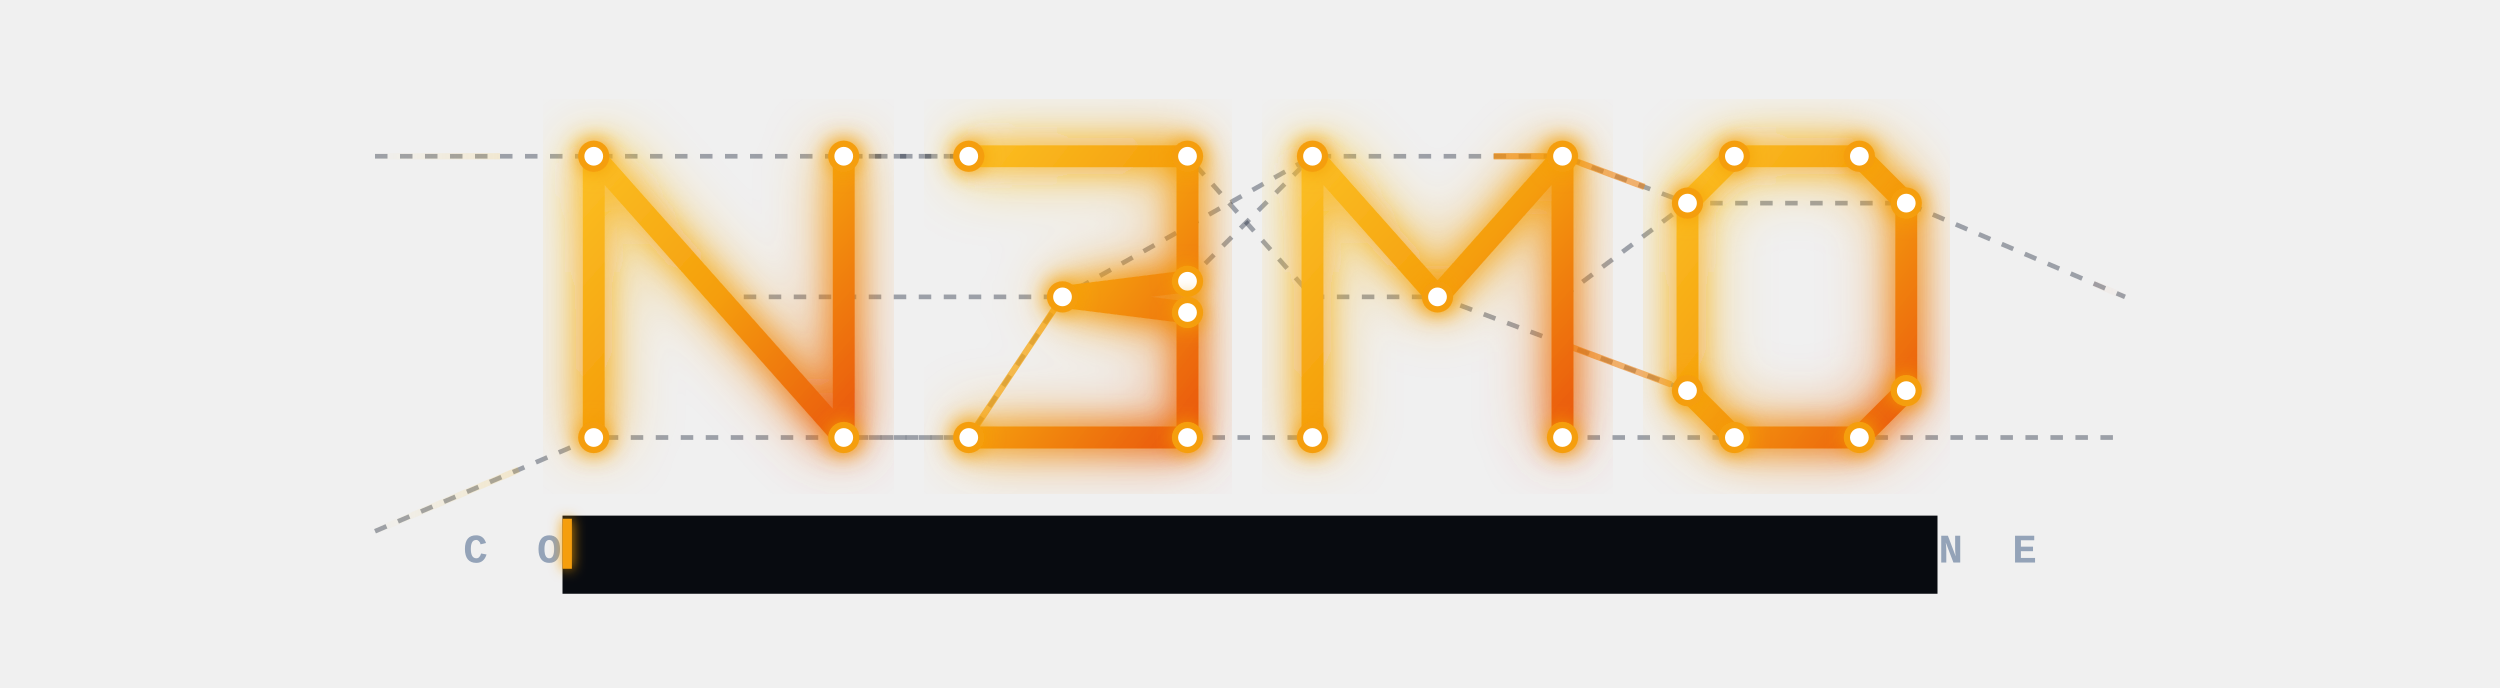
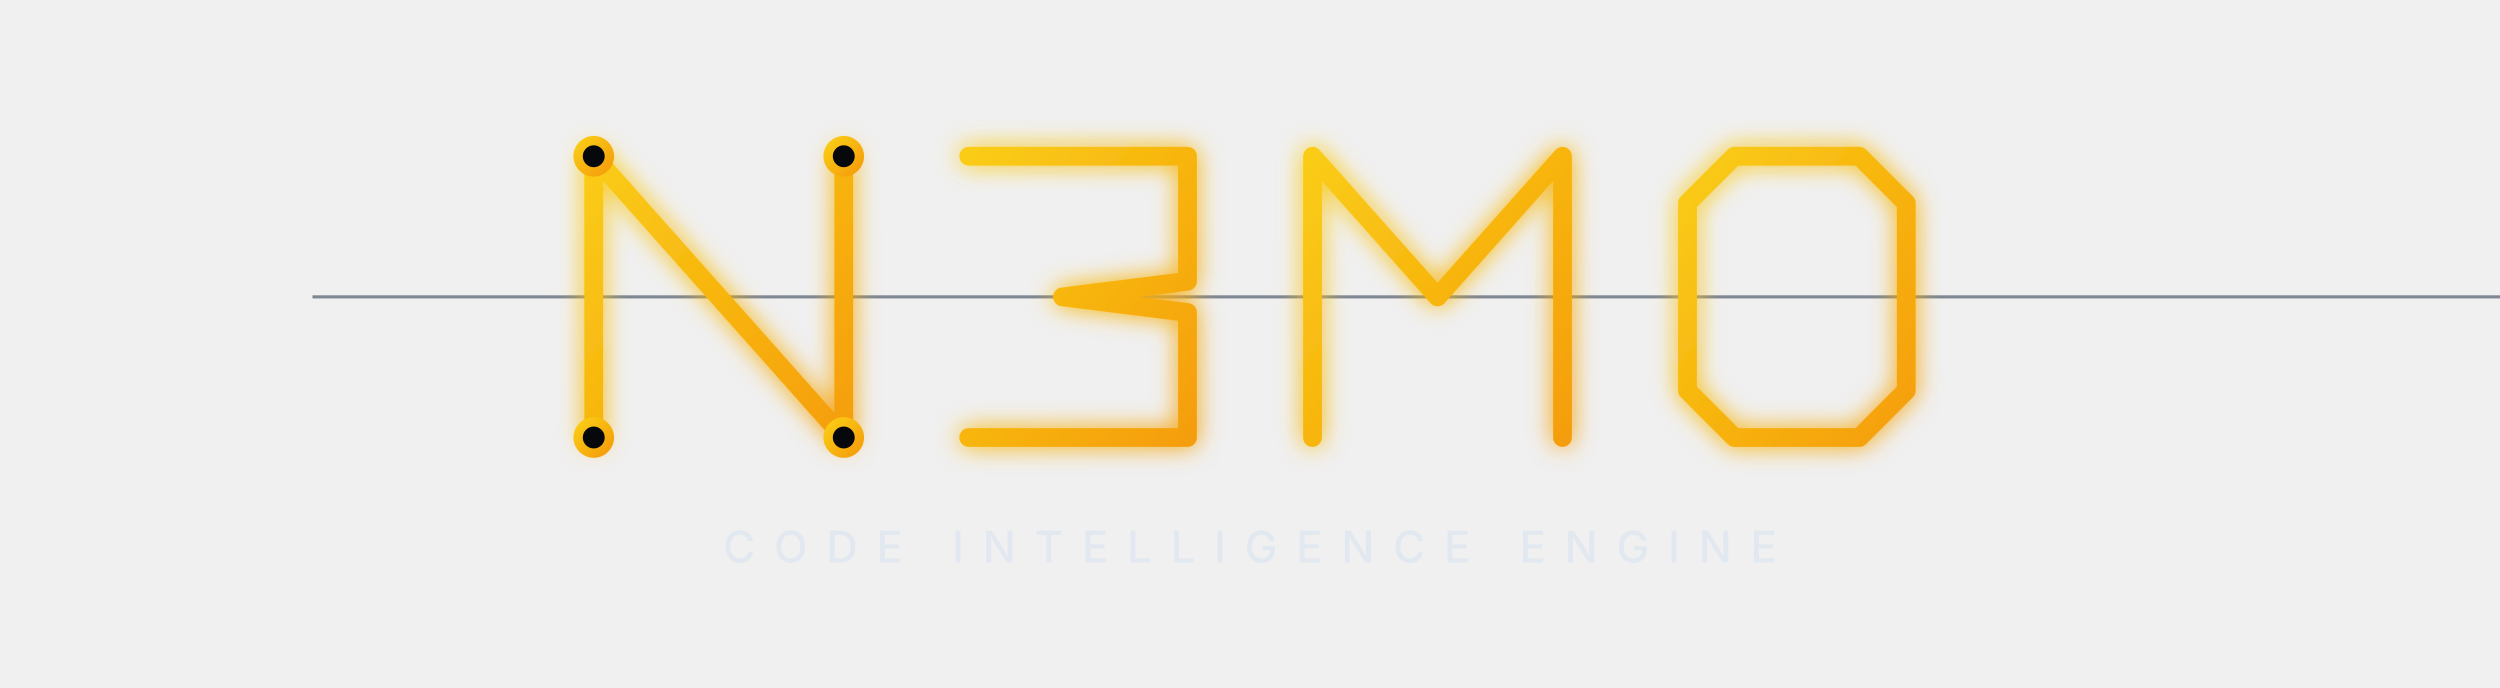
<svg xmlns="http://www.w3.org/2000/svg" viewBox="0 0 800 220" width="100%" height="100%">
  <defs>
-     <pattern id="grid" width="20" height="20" patternUnits="userSpaceOnUse">
-       <path d="M 20 0 L 0 0 0 20" fill="none" stroke="#1e293b" stroke-width="1" stroke-opacity="0.25" />
-     </pattern>
-     <filter id="neonGlow" x="-20%" y="-20%" width="140%" height="140%">
-       <feGaussianBlur stdDeviation="5" result="blur1" />
-       <feGaussianBlur stdDeviation="9" result="blur2" />
+     <linearGradient id="premiumGrad" x1="0%" y1="0%" x2="100%" y2="100%">
+       <stop offset="0%" stop-color="#facc15" />
+       <stop offset="100%" stop-color="#f59e0b" />
+     </linearGradient>
+     <filter id="softGlow" x="-20%" y="-20%" width="140%" height="140%">
+       <feGaussianBlur stdDeviation="4" result="blur" />
      <feMerge>
-         <feMergeNode in="blur2" />
-         <feMergeNode in="blur1" />
+         <feMergeNode in="blur" />
        <feMergeNode in="SourceGraphic" />
      </feMerge>
    </filter>
-     <linearGradient id="cyberGrad" x1="0%" y1="0%" x2="100%" y2="100%">
-       <stop offset="0%" stop-color="#fbbf24" />
-       <stop offset="50%" stop-color="#f59e0b" />
-       <stop offset="100%" stop-color="#ea580c" />
-     </linearGradient>
-     <linearGradient id="flowGrad1" x1="0%" y1="0%" x2="100%" y2="0%">
-       <stop offset="0%" stop-color="#fbbf24" stop-opacity="0" />
-       <stop offset="50%" stop-color="#f59e0b" stop-opacity="1" />
-       <stop offset="100%" stop-color="#ea580c" stop-opacity="0" />
-     </linearGradient>
-     <linearGradient id="flowGrad2" x1="100%" y1="0%" x2="0%" y2="0%">
-       <stop offset="0%" stop-color="#ea580c" stop-opacity="0" />
-       <stop offset="50%" stop-color="#f59e0b" stop-opacity="1" />
-       <stop offset="100%" stop-color="#fbbf24" stop-opacity="0" />
-     </linearGradient>
  </defs>
  <style>
-     /* Base Styles */
-     .bg-rect {
-       fill: #080b10;
-       stroke: url(#cyberGrad);
-       stroke-width: 1.5;
-     }
-     
-     /* Letter Paths styling */
+     .bg-rect { fill: transparent; }
    .letter-path {
      fill: none;
-       stroke: url(#cyberGrad);
-       stroke-width: 7;
+       stroke: url(#premiumGrad);
+       stroke-width: 6;
      stroke-linecap: round;
      stroke-linejoin: round;
-       filter: url(#neonGlow);
-       animation: breathe 4s ease-in-out infinite alternate;
+       filter: url(#softGlow);
    }
- 
-     /* Sub-text styling */
    .sub-text {
-       font-family: 'Consolas', 'Courier New', monospace;
-       font-size: 13px;
-       font-weight: 600;
-       letter-spacing: 4px;
-       fill: #94a3b8;
+       font-family: 'Inter', sans-serif;
+       font-size: 14px;
+       font-weight: 500;
+       letter-spacing: 6px;
+       fill: #e2e8f0;
    }
- 
-     /* Node dots styling */
    .node-dot {
-       fill: #ffffff;
-       stroke: #f59e0b;
-       stroke-width: 2;
-       filter: drop-shadow(0 0 3px #f59e0b);
-       animation: pulseNode 2s ease-in-out infinite alternate;
+       fill: #07080b;
+       stroke: url(#premiumGrad);
+       stroke-width: 3;
    }
- 
-     /* Set different delay for nodes */
-     .nd-1 { animation-delay: 0s; }
-     .nd-2 { animation-delay: 0.4s; }
-     .nd-3 { animation-delay: 0.8s; }
-     .nd-4 { animation-delay: 1.2s; }
- 
-     /* Flowing network background lines */
    .network-edge {
      fill: none;
-       stroke: #1e293b;
-       stroke-width: 1.5;
-       stroke-dasharray: 4 4;
-       opacity: 0.4;
-     }
- 
-     /* Glowing flow animation lines */
-     .data-flow-1 {
-       fill: none;
-       stroke: url(#flowGrad1);
-       stroke-width: 2;
-       stroke-dasharray: 40 160;
-       animation: flowForward 6s linear infinite;
-     }
- 
-     .data-flow-2 {
-       fill: none;
-       stroke: url(#flowGrad2);
-       stroke-width: 2;
-       stroke-dasharray: 50 150;
-       animation: flowBackward 8s linear infinite;
-     }
- 
-     /* Animations */
-     @keyframes breathe {
-       0% { opacity: 0.85; stroke-width: 6.5; }
-       100% { opacity: 1; stroke-width: 7.5; }
-     }
- 
-     @keyframes pulseNode {
-       0% { r: 3.5; opacity: 0.7; }
-       100% { r: 5.5; opacity: 1; }
-     }
- 
-     @keyframes flowForward {
-       to { stroke-dashoffset: -200; }
-     }
- 
-     @keyframes flowBackward {
-       to { stroke-dashoffset: 200; }
-     }
- 
-     /* Typing Animation Cover and Cursor using Transforms */
-     .typing-cover {
-       fill: #080b10;
-       transform-origin: 620px 177px;
-       animation: typeReveal 6s steps(40) infinite;
-     }
- 
-     .typing-cursor {
-       fill: #f59e0b;
-       filter: drop-shadow(0 0 2px #f59e0b);
-       animation: cursorMove 6s steps(40) infinite, cursorBlink 0.8s infinite;
-     }
- 
-     @keyframes typeReveal {
-       0% { transform: scaleX(1); }
-       45%, 85% { transform: scaleX(0); }
-       93%, 100% { transform: scaleX(1); }
-     }
- 
-     @keyframes cursorMove {
-       0% { transform: translateX(0px); }
-       45%, 85% { transform: translateX(440px); }
-       93%, 100% { transform: translateX(0px); }
-     }
- 
-     @keyframes cursorBlink {
-       0%, 49% { opacity: 1; }
-       50%, 100% { opacity: 0; }
+       stroke: #334155;
+       stroke-width: 1;
+       opacity: 0.6;
    }
  </style>
-   <path class="network-edge" d="M 120 50 L 190 50 L 270 50 L 310 50 L 380 50 L 420 95 L 460 95 L 540 125 L 555 140 L 680 140" />
-   <path class="network-edge" d="M 120 170 L 190 140 L 270 140 L 310 140 L 340 95 L 420 50 L 500 50 L 540 65 L 610 65 L 680 95" />
-   <path class="data-flow-1" d="M 120 50 L 190 50 L 270 50 L 310 50 L 380 50 L 420 95 L 460 95 L 540 125 L 555 140 L 680 140" />
-   <path class="data-flow-2" d="M 120 170 L 190 140 L 270 140 L 310 140 L 340 95 L 420 50 L 500 50 L 540 65 L 610 65 L 680 95" />
-   <line class="network-edge" x1="270" y1="50" x2="310" y2="50" />
-   <line class="network-edge" x1="270" y1="140" x2="310" y2="140" />
-   <line class="network-edge" x1="380" y1="90" x2="420" y2="50" />
-   <line class="network-edge" x1="380" y1="140" x2="420" y2="140" />
-   <line class="network-edge" x1="500" y1="95" x2="540" y2="65" />
-   <line class="network-edge" x1="500" y1="140" x2="555" y2="140" />
-   <line class="network-edge" x1="230" y1="95" x2="340" y2="95" />
+   <path class="network-edge" d="M 100 95 L 800 95" />
  <path class="letter-path" d="M 190 140 L 190 50 L 270 140 L 270 50" />
  <path class="letter-path" d="M 310 50 L 380 50 L 380 90 L 340 95 L 380 100 L 380 140 L 310 140" />
  <path class="letter-path" d="M 420 140 L 420 50 L 460 95 L 500 50 L 500 140" />
  <path class="letter-path" d="M 555 50 L 595 50 L 610 65 L 610 125 L 595 140 L 555 140 L 540 125 L 540 65 Z" />
-   <circle class="node-dot nd-1" cx="190" cy="140" r="4" />
-   <circle class="node-dot nd-2" cx="190" cy="50" r="4" />
-   <circle class="node-dot nd-3" cx="270" cy="140" r="4" />
-   <circle class="node-dot nd-4" cx="270" cy="50" r="4" />
-   <circle class="node-dot nd-1" cx="310" cy="50" r="4" />
-   <circle class="node-dot nd-2" cx="380" cy="50" r="4" />
-   <circle class="node-dot nd-3" cx="380" cy="90" r="4" />
-   <circle class="node-dot nd-4" cx="340" cy="95" r="4" />
-   <circle class="node-dot nd-1" cx="380" cy="100" r="4" />
-   <circle class="node-dot nd-2" cx="380" cy="140" r="4" />
-   <circle class="node-dot nd-3" cx="310" cy="140" r="4" />
-   <circle class="node-dot nd-1" cx="420" cy="140" r="4" />
-   <circle class="node-dot nd-2" cx="420" cy="50" r="4" />
-   <circle class="node-dot nd-3" cx="460" cy="95" r="4" />
-   <circle class="node-dot nd-4" cx="500" cy="50" r="4" />
-   <circle class="node-dot nd-1" cx="500" cy="140" r="4" />
-   <circle class="node-dot nd-2" cx="555" cy="50" r="4" />
-   <circle class="node-dot nd-3" cx="595" cy="50" r="4" />
-   <circle class="node-dot nd-4" cx="610" cy="65" r="4" />
-   <circle class="node-dot nd-1" cx="610" cy="125" r="4" />
-   <circle class="node-dot nd-2" cx="595" cy="140" r="4" />
-   <circle class="node-dot nd-3" cx="555" cy="140" r="4" />
-   <circle class="node-dot nd-4" cx="540" cy="125" r="4" />
-   <circle class="node-dot nd-1" cx="540" cy="65" r="4" />
-   <text class="sub-text" x="400" y="180" text-anchor="middle">C O D E   I N T E L L I G E N C E   E N G I N E</text>
-   <rect class="typing-cover" x="180" y="165" width="440" height="25" />
-   <rect class="typing-cursor" x="180" y="166" width="3" height="16" />
+   <circle class="node-dot" cx="190" cy="140" r="5" />
+   <circle class="node-dot" cx="190" cy="50" r="5" />
+   <circle class="node-dot" cx="270" cy="140" r="5" />
+   <circle class="node-dot" cx="270" cy="50" r="5" />
+   <text class="sub-text" x="400" y="180" text-anchor="middle">CODE INTELLIGENCE ENGINE</text>
</svg>
